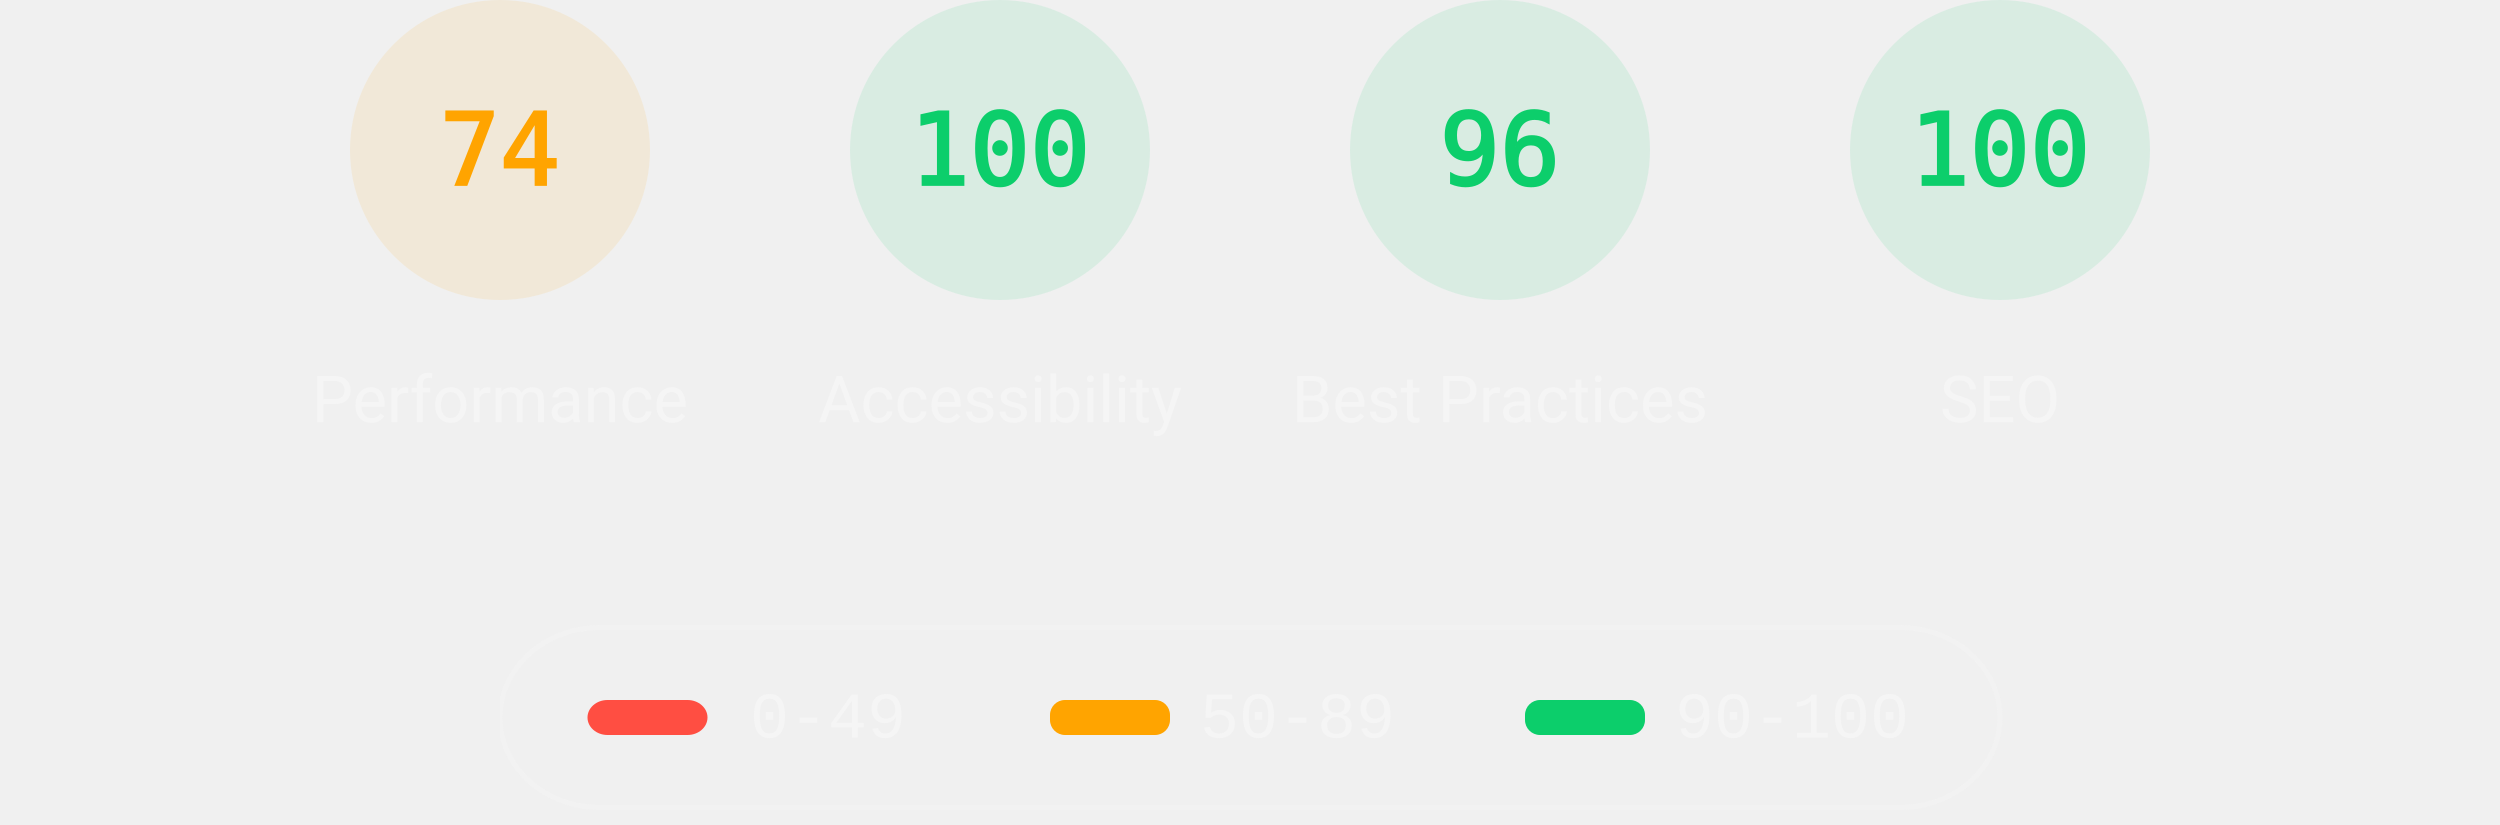
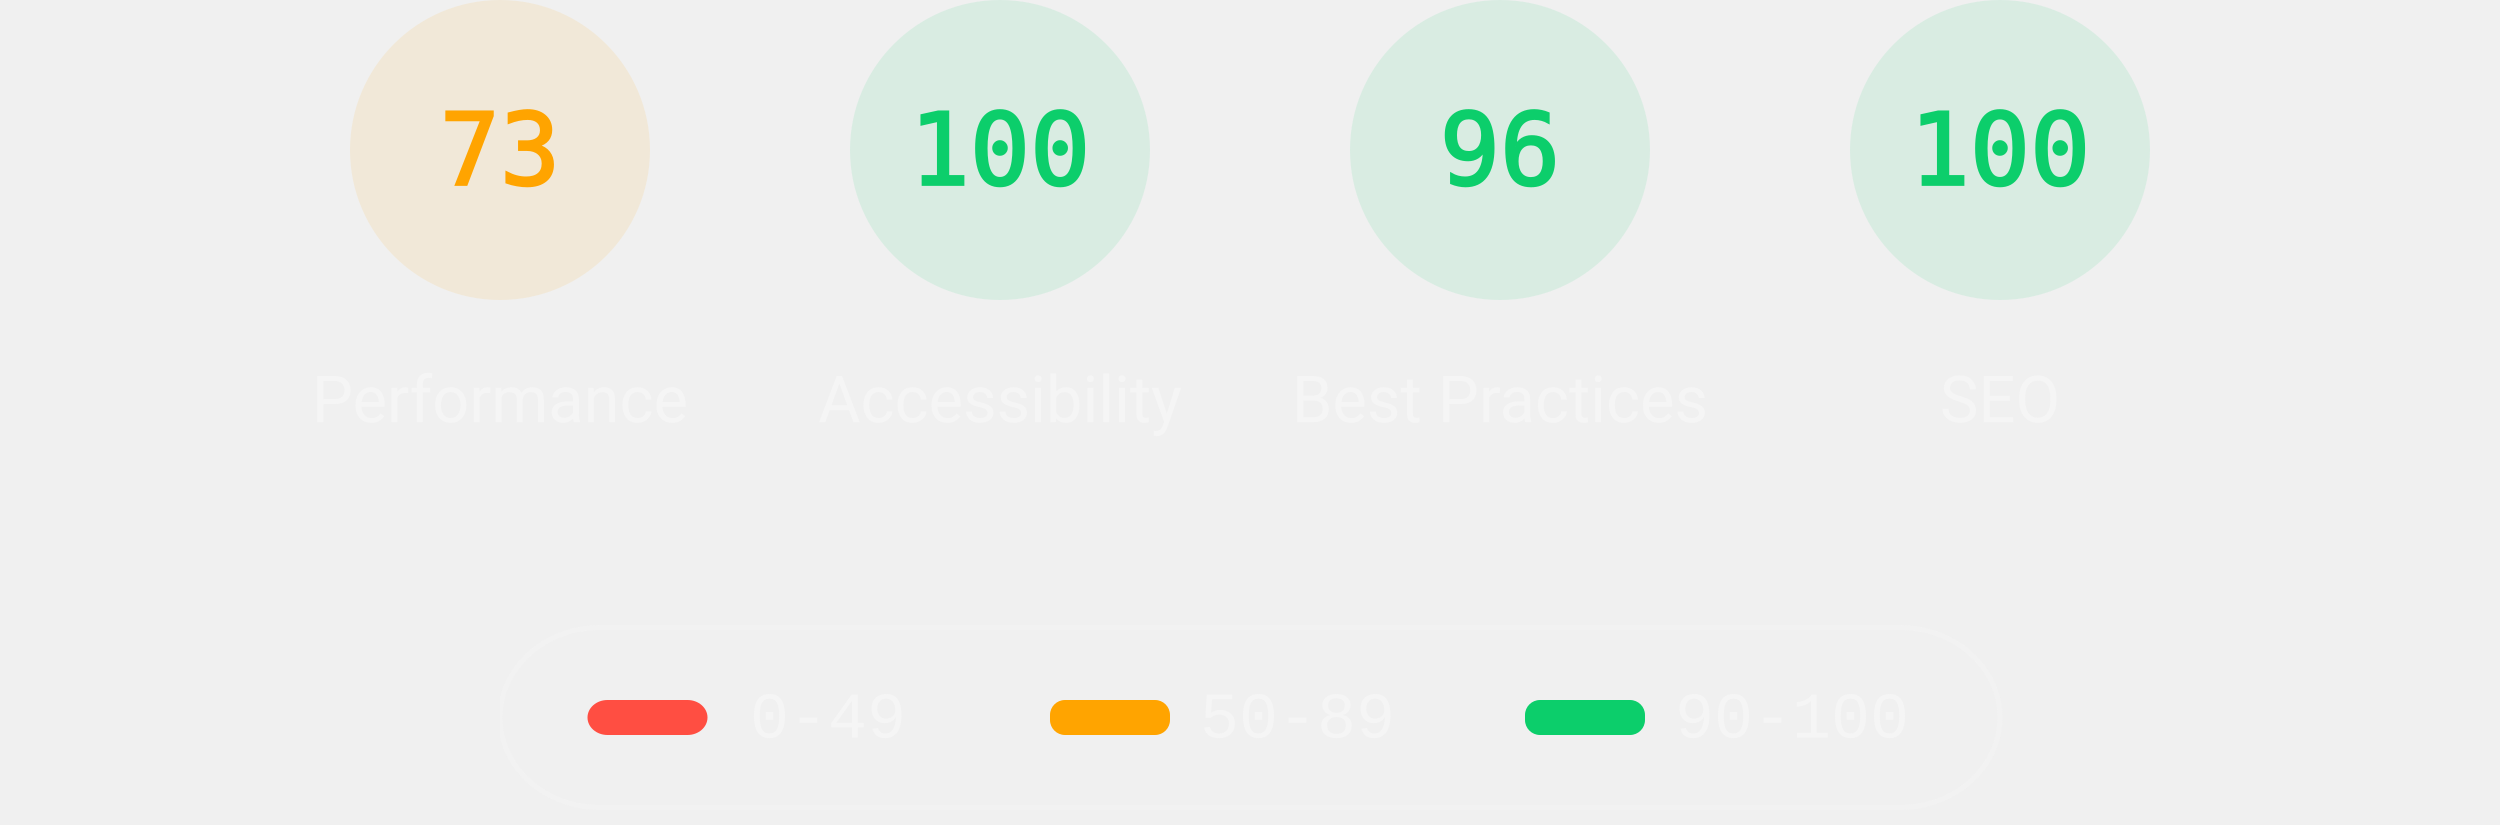
<svg xmlns="http://www.w3.org/2000/svg" class="theme--dark" fill="none" width="1000" height="330">
  <style>
			.gauge-base {
				opacity: 0.1
			}

			.gauge-arc {
				fill: none;
				animation-delay: 250ms;
				stroke-linecap: round;
				transform: rotate(-90deg);
				transform-origin: 100px 60px;
				animation: load-gauge 1s ease forwards
			}

			.guage-text {
				font-size: 40px;
				font-family: monospace;
				text-align: center
			}

			.guage-red {
				color: #ff4e42;
				fill: #ff4e42;
				stroke: #ff4e42
			}
			.guage-orange {
				color: #ffa400;
				fill: #ffa400;
				stroke: #ffa400
			}
			.guage-green {
				color: #0cce6b;
				fill: #0cce6b;
				stroke: #0cce6b
			}
			.theme--agnostic .guage-undefined {
				color: #5c5c5c;
				fill: #5c5c5c;
				stroke: #5c5c5c
			}
			.theme--light .guage-undefined {
				color: #1e1e1e;
				fill: #1e1e1e;
				stroke: #1e1e1e
			}
			.theme--dark .guage-undefined {
				color: #f5f5f5;
				fill: #f5f5f5;
				stroke: #f5f5f5
			}

			.guage-title {
				stroke: none;
				font-size: 26px;
				line-height: 26px;
				font-family: Roboto, Halvetica, Arial, sans-serif
			}
			.metric.guage-title {
				font-family: 'Courier New', Courier, monospace
			}
			.theme--agnostic .guage-title {
				color: #737373;
				fill: #737373
			}
			.theme--light .guage-title {
				color: #212121;
				fill: #212121
			}
			.theme--dark .guage-title {
				color: #f5f5f5;
				fill: #f5f5f5
			}

			@keyframes load-gauge {
				from {
					stroke-dasharray: 0 352.858
				}
			}
			.lh-gauge--pwa__disc {
				fill: #e0e0e0
			}
			.lh-gauge--pwa__logo {
				position: relative;
				fill: #b0b0b0
			}
			.lh-gauge--pwa__invisible {
				display: none
			}
			.lh-gauge--pwa__visible {
				display: inline
			}
			.guage-invisible {
				display: none
			}
			.lh-gauge--pwa__logo--primary-color {
				fill: #304ffe
			}
			.theme--agnostic .lh-gauge--pwa__logo--secondary-color {
				fill: #787878
			}
			.theme--light .lh-gauge--pwa__logo--secondary-color {
				fill: #3d3d3d
			}
			.theme--dark .lh-gauge--pwa__logo--secondary-color {
				fill: #d8b6b6
			}
			.theme--light #svg_2 {
				stroke: #00000022
			}
			.theme--agnostic #svg_2 {
				stroke: #616161
			}
			.theme--light #svg_2 {
				stroke: #00000022
			}
			.theme--dark #svg_2 {
				stroke: #f5f5f566
			}
		</style>
  <svg class="guage-div guage-perf guage-orange" viewBox="0 0 200 200" width="200" height="200" x="100" y="0">
    <circle class="gauge-base" r="56" cx="100" cy="60" stroke-width="8" />
-     <circle class="gauge-arc guage-arc-1" r="56" cx="100" cy="60" stroke-width="8" style="stroke-dasharray: 260.375, 351.858;" />
-     <text class="guage-text" x="100px" y="60px" alignment-baseline="central" dominant-baseline="central" text-anchor="middle">74</text>
+     <circle class="gauge-arc guage-arc-1" r="56" cx="100" cy="60" stroke-width="8" style="stroke-dasharray: 256.856, 351.858;" />
+     <text class="guage-text" x="100px" y="60px" alignment-baseline="central" dominant-baseline="central" text-anchor="middle">73</text>
    <text class="guage-title" x="100px" y="160px" alignment-baseline="central" dominant-baseline="central" text-anchor="middle">Performance</text>
  </svg>
  <svg class="guage-div guage-acc guage-green" viewBox="0 0 200 200" width="200" height="200" x="300" y="0">
    <circle class="gauge-base" r="56" cx="100" cy="60" stroke-width="8" />
    <circle class="gauge-arc guage-arc-2" r="56" cx="100" cy="60" stroke-width="8" style="stroke-dasharray: 351.858, 351.858;" />
    <text class="guage-text" x="100px" y="60px" alignment-baseline="central" dominant-baseline="central" text-anchor="middle">100</text>
    <text class="guage-title" x="100px" y="160px" alignment-baseline="central" dominant-baseline="central" text-anchor="middle">Accessibility</text>
  </svg>
  <svg class="guage-div guage-best guage-green" viewBox="0 0 200 200" width="200" height="200" x="500" y="0">
    <circle class="gauge-base" r="56" cx="100" cy="60" stroke-width="8" />
    <circle class="gauge-arc guage-arc-3" r="56" cx="100" cy="60" stroke-width="8" style="stroke-dasharray: 337.784, 351.858;" />
    <text class="guage-text" x="100px" y="60px" alignment-baseline="central" dominant-baseline="central" text-anchor="middle">96</text>
    <text class="guage-title" x="100px" y="160px" alignment-baseline="central" dominant-baseline="central" text-anchor="middle">Best Practices</text>
  </svg>
  <svg class="guage-div guage-seo guage-green" viewBox="0 0 200 200" width="200" height="200" x="700" y="0">
    <circle class="gauge-base" r="56" cx="100" cy="60" stroke-width="8" />
    <circle class="gauge-arc guage-arc-4" r="56" cx="100" cy="60" stroke-width="8" style="stroke-dasharray: 351.858, 351.858;" />
    <text class="guage-text" x="100px" y="60px" alignment-baseline="central" dominant-baseline="central" text-anchor="middle">100</text>
    <text class="guage-title" x="100px" y="160px" alignment-baseline="central" dominant-baseline="central" text-anchor="middle">SEO</text>
  </svg>
  <svg class="guage-div guage-pwa guage-invisible" viewBox="0 0 200 200" width="200" height="200" x="900" y="0">
    <svg viewBox="0 0 60 60" width="112" height="112" x="44" y="4">
      <defs>
        <linearGradient id="lh-gauge--pwa__check-circle__gradient-0" x1="50%" y1="0%" x2="50%" y2="100%">
          <stop stop-color="#00C852" offset="0%" />
          <stop stop-color="#009688" offset="100%" />
        </linearGradient>
        <linearGradient id="lh-gauge--pwa__installable__shadow-gradient-0" x1="76.056%" x2="24.111%" y1="82.995%" y2="24.735%">
          <stop stop-color="#A5D6A7" offset="0%" />
          <stop stop-color="#80CBC4" offset="100%" />
        </linearGradient>
        <linearGradient id="lh-gauge--pwa__fast-reliable__shadow-gradient-0" x1="76.056%" y1="82.995%" x2="25.678%" y2="26.493%">
          <stop stop-color="#64B5F6" offset="0%" />
          <stop stop-color="#2979FF" offset="100%" />
        </linearGradient>
        <g id="lh-gauge--pwa__fast-reliable-badge-0">
          <circle fill="#FFFFFF" cx="10" cy="10" r="10" />
          <path fill="#304FFE" d="M10 3.58l5.25 2.34v3.5c0 3.23-2.24 6.26-5.25 7-3.01-.74-5.25-3.77-5.25-7v-3.5L10 3.58zm-.47 10.74l2.76-4.83.03-.07c.04-.08 0-.24-.22-.24h-1.64l.47-3.26h-.47l-2.7 4.77c-.02.01.05-.1-.04.05-.09.16-.1.31.18.31h1.63l-.47 3.27h.47z" />
        </g>
        <g id="lh-gauge--pwa__installable-badge-0">
          <circle fill="#FFFFFF" cx="10" cy="10" r="10" />
          <path fill="#009688" d="M10 4.167A5.835 5.835 0 0 0 4.167 10 5.835 5.835 0 0 0 10 15.833 5.835 5.835 0 0 0 15.833 10 5.835 5.835 0 0 0 10 4.167zm2.917 6.416h-2.334v2.334H9.417v-2.334H7.083V9.417h2.334V7.083h1.166v2.334h2.334v1.166z" />
        </g>
      </defs>
      <g stroke="none" fill-rule="nonzero">
        <circle class="lh-gauge--pwa__disc" cx="30" cy="30" r="30" />
        <g class="lh-gauge--pwa__logo">
          <path d="M35.66 19.39l.7-1.75h2L37.4 15 38.6 12l3.4 9h-2.51l-.58-1.61z" />
          <path d="M33.52 21l3.65-9h-2.42l-2.5 5.82L30.5 12h-1.86l-1.9 5.82-1.35-2.65-1.21 3.72L25.4 21h2.38l1.72-5.2 1.64 5.2z" />
          <path fill-rule="nonzero" d="M20.3 17.91h1.48c.45 0 .85-.05 1.2-.15l.39-1.18 1.07-3.3a2.64 2.64 0 0 0-.28-.37c-.55-.6-1.36-.91-2.42-.91H18v9h2.3V17.9zm1.96-3.84c.22.22.33.5.33.87 0 .36-.1.65-.29.87-.2.23-.59.35-1.15.35h-.86v-2.41h.87c.52 0 .89.1 1.1.32z" />
        </g>
        <rect class="lh-gauge--pwa__component lh-gauge--pwa__na-line lh-gauge--pwa__invisible" fill="#FFFFFF" x="20" y="32" width="20" height="4" rx="2" />
        <g class="lh-gauge--pwa__component lh-gauge--pwa__fast-reliable-badge lh-gauge--pwa__invisible" transform="translate(20, 29)">
          <path fill="url(#lh-gauge--pwa__fast-reliable__shadow-gradient-0)" d="M33.63 19.49A30 30 0 0 1 16.2 30.36L3 17.14 17.14 3l16.49 16.49z" />
          <use href="#lh-gauge--pwa__fast-reliable-badge-0" />
        </g>
        <g class="lh-gauge--pwa__component lh-gauge--pwa__installable-badge lh-gauge--pwa__invisible" transform="translate(20, 29)">
          <path fill="url(#lh-gauge--pwa__installable__shadow-gradient-0)" d="M33.629 19.487c-4.272 5.453-10.391 9.39-17.415 10.869L3 17.142 17.142 3 33.63 19.487z" />
          <use href="#lh-gauge--pwa__installable-badge-0" />
        </g>
        <g class="lh-gauge--pwa__component lh-gauge--pwa__fast-reliable-installable-badges lh-gauge--pwa__invisible">
          <g transform="translate(8, 29)">
            <path fill="url(#lh-gauge--pwa__fast-reliable__shadow-gradient-0)" d="M16.321 30.463L3 17.143 17.142 3l22.365 22.365A29.864 29.864 0 0 1 22 31c-1.942 0-3.84-.184-5.679-.537z" />
            <use href="#lh-gauge--pwa__fast-reliable-badge-0" />
          </g>
          <g transform="translate(32, 29)">
            <path fill="url(#lh-gauge--pwa__installable__shadow-gradient-0)" d="M25.982 11.84a30.107 30.107 0 0 1-13.08 15.203L3 17.143 17.142 3l8.84 8.84z" />
            <use href="#lh-gauge--pwa__installable-badge-0" />
          </g>
        </g>
        <g class="lh-gauge--pwa__component lh-gauge--pwa__check-circle lh-gauge--pwa__invisible" transform="translate(18, 28)">
          <circle fill="#FFFFFF" cx="12" cy="12" r="12" />
          <path fill="url(#lh-gauge--pwa__check-circle__gradient-0)" d="M12 2a10 10 0 1 0 0 20 10 10 0 0 0 0-20zm-2 15l-5-5 1.41-1.41L10 14.17l7.59-7.59L19 8l-9 9z" />
        </g>
      </g>
    </svg>
    <text class="guage-title" y="160px" alignment-baseline="central" dominant-baseline="central" text-anchor="middle">
      <tspan x="100px" dy="-6px">Progressive</tspan>
      <tspan x="100px" dy="30px">Web App</tspan>
    </text>
  </svg>
  <svg width="604" height="76" x="200" y="250">
    <g>
      <rect fill="none" id="canvas_background" height="80" width="604" y="-1" x="-1" />
      <g display="none" overflow="visible" y="0" x="0" height="100%" width="100%" id="canvasGrid">
        <rect fill="url(#gridpattern)" stroke-width="0" y="0" x="0" height="100%" width="100%" />
      </g>
    </g>
    <g>
      <rect fill-opacity="0" stroke-width="2" rx="40" id="svg_2" height="72" width="600" y="1" x="0" fill="#000000" />
      <rect stroke="#000" rx="8" id="svg_3" height="14" width="48" y="30" x="35" stroke-opacity="null" stroke-width="0" fill="#ff4e42" />
      <rect stroke="#000" rx="6" id="svg_4" height="14" width="48" y="30" x="220" stroke-opacity="null" stroke-width="0" fill="#ffa400" />
      <rect stroke="#000" rx="6" id="svg_5" height="14" width="48" y="30" x="410" stroke-opacity="null" stroke-width="0" fill="#0cce6b" />
      <text class="metric guage-title" xml:space="preserve" text-anchor="start" font-size="26" id="svg_6" y="45" x="100" stroke-opacity="null" stroke-width="0" stroke="#000">0-49</text>
      <text class="metric guage-title" xml:space="preserve" text-anchor="start" font-size="26" id="svg_7" y="45" x="280" stroke-opacity="null" stroke-width="0" stroke="#000">50-89</text>
      <text class="metric guage-title" xml:space="preserve" text-anchor="start" font-size="26" id="svg_8" y="45" x="470" stroke-opacity="null" stroke-width="0" stroke="#000">90-100</text>
    </g>
  </svg>
</svg>
